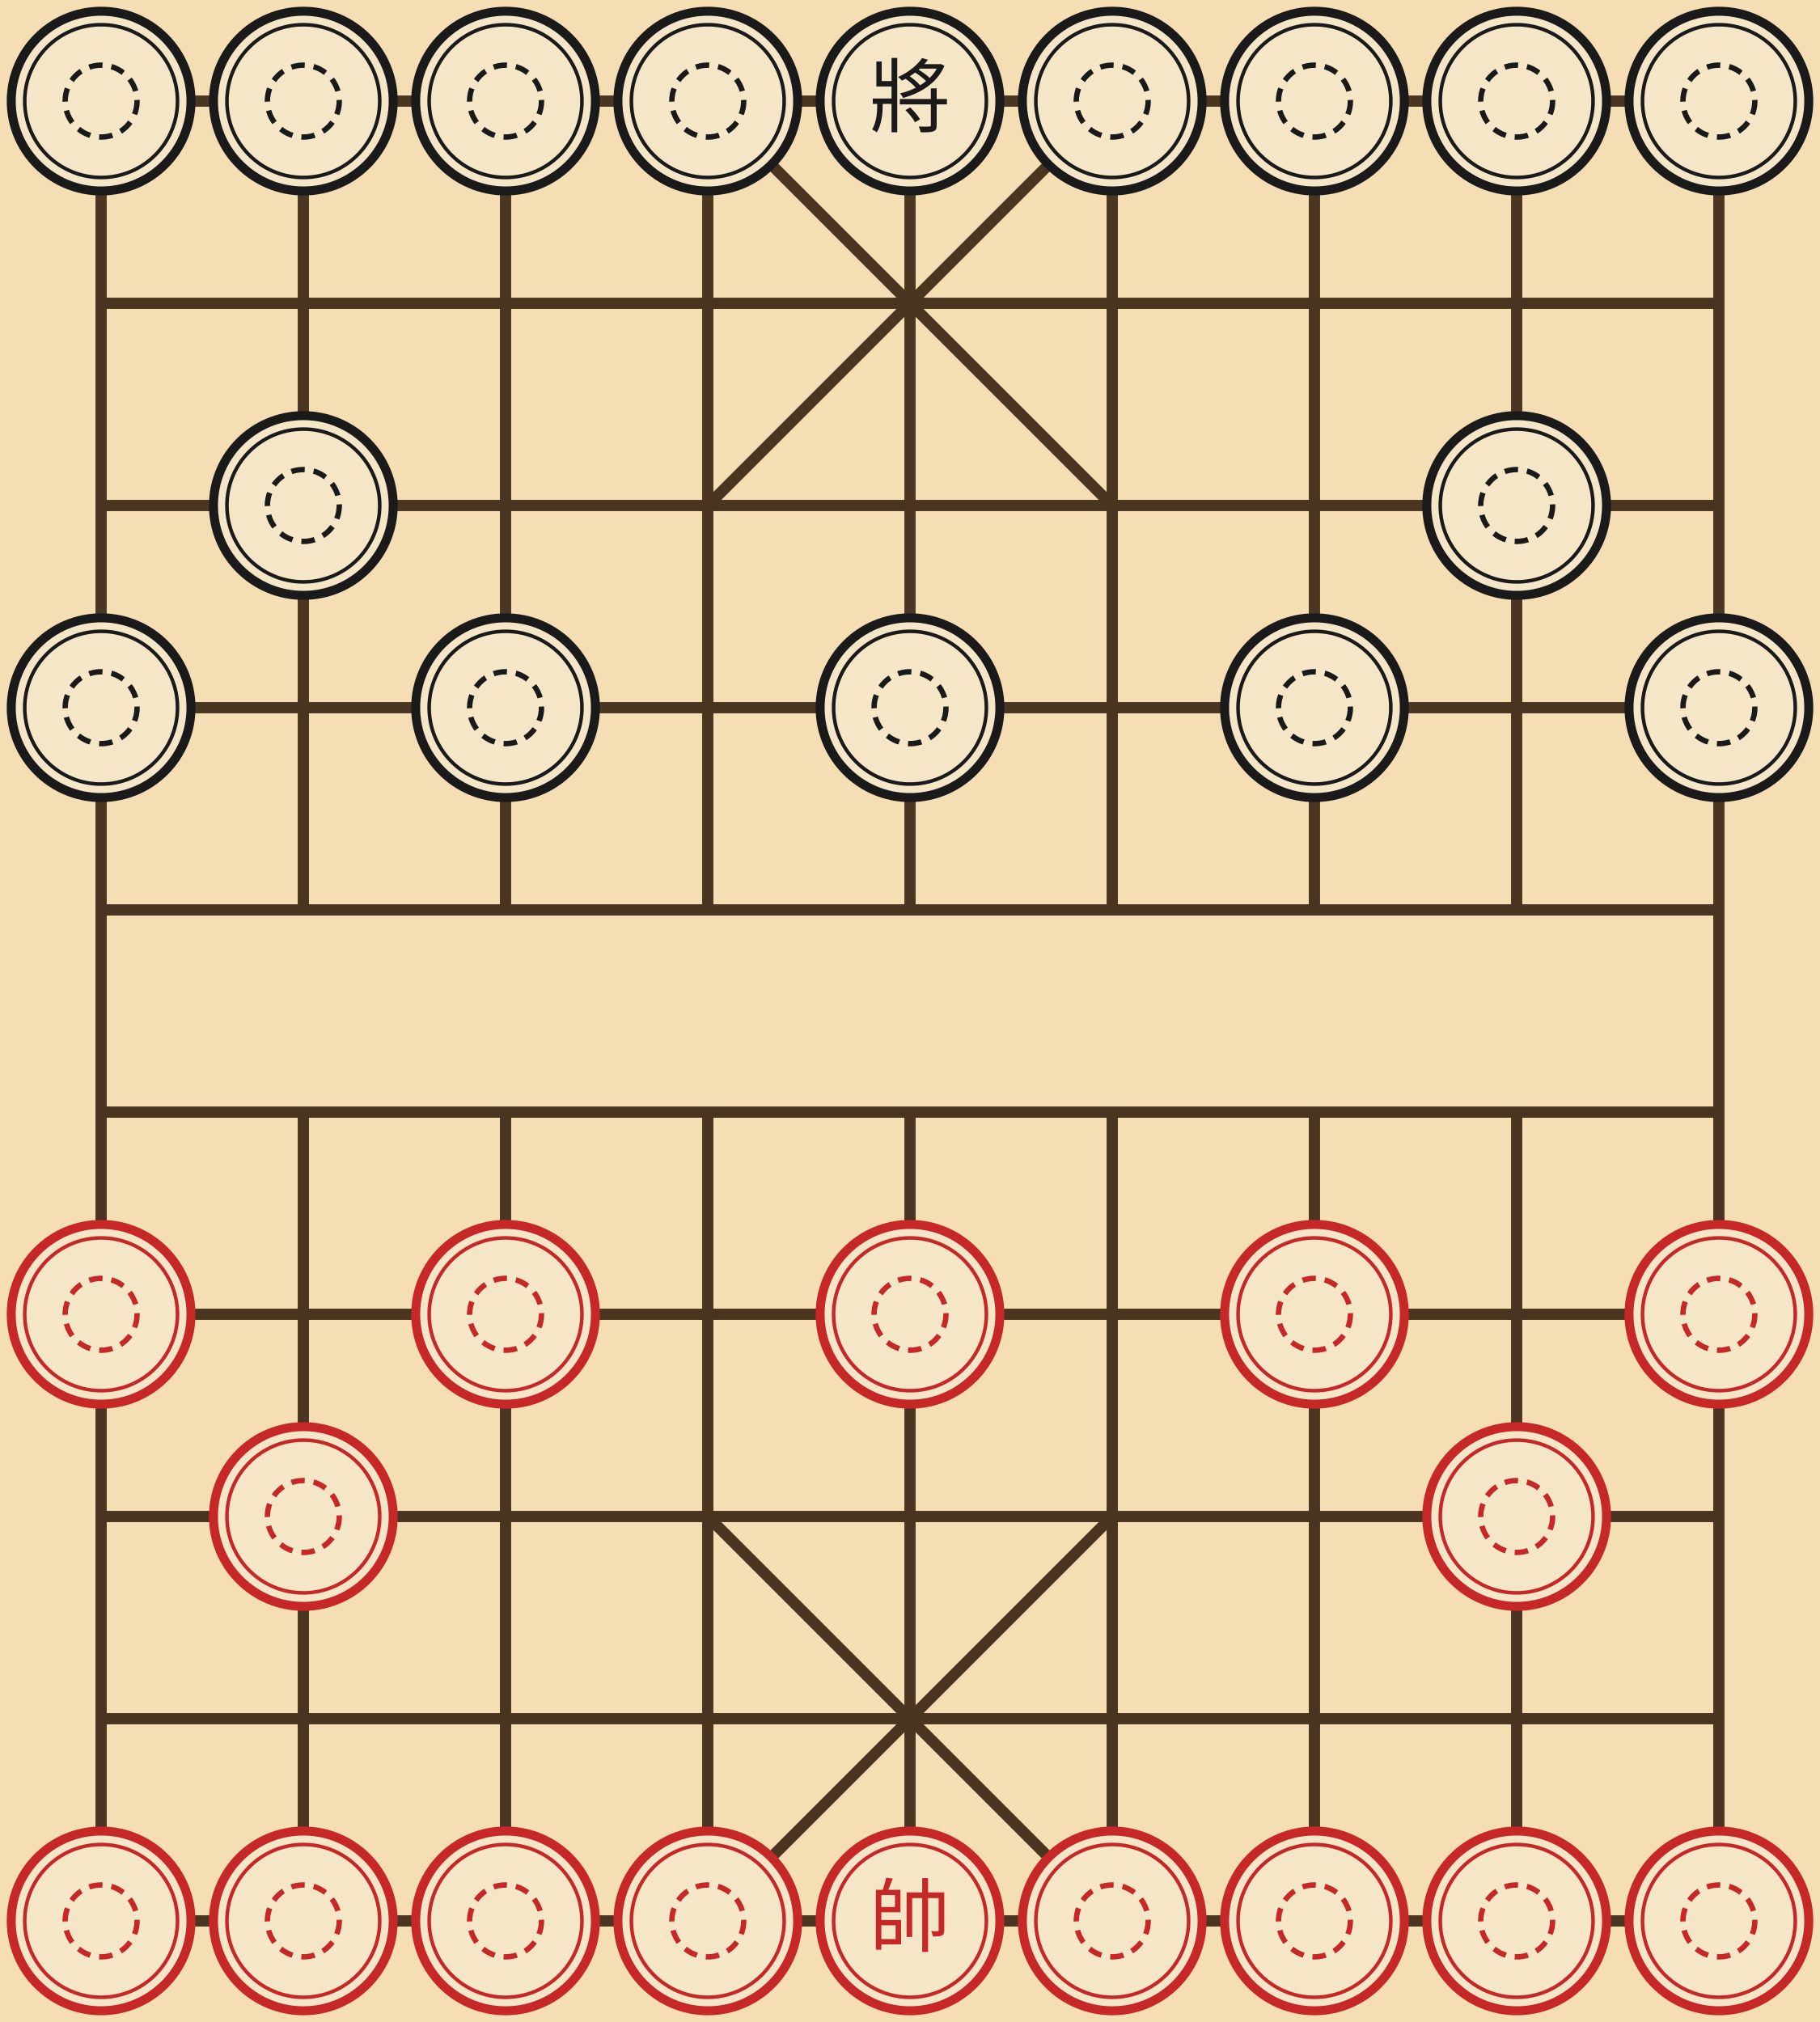
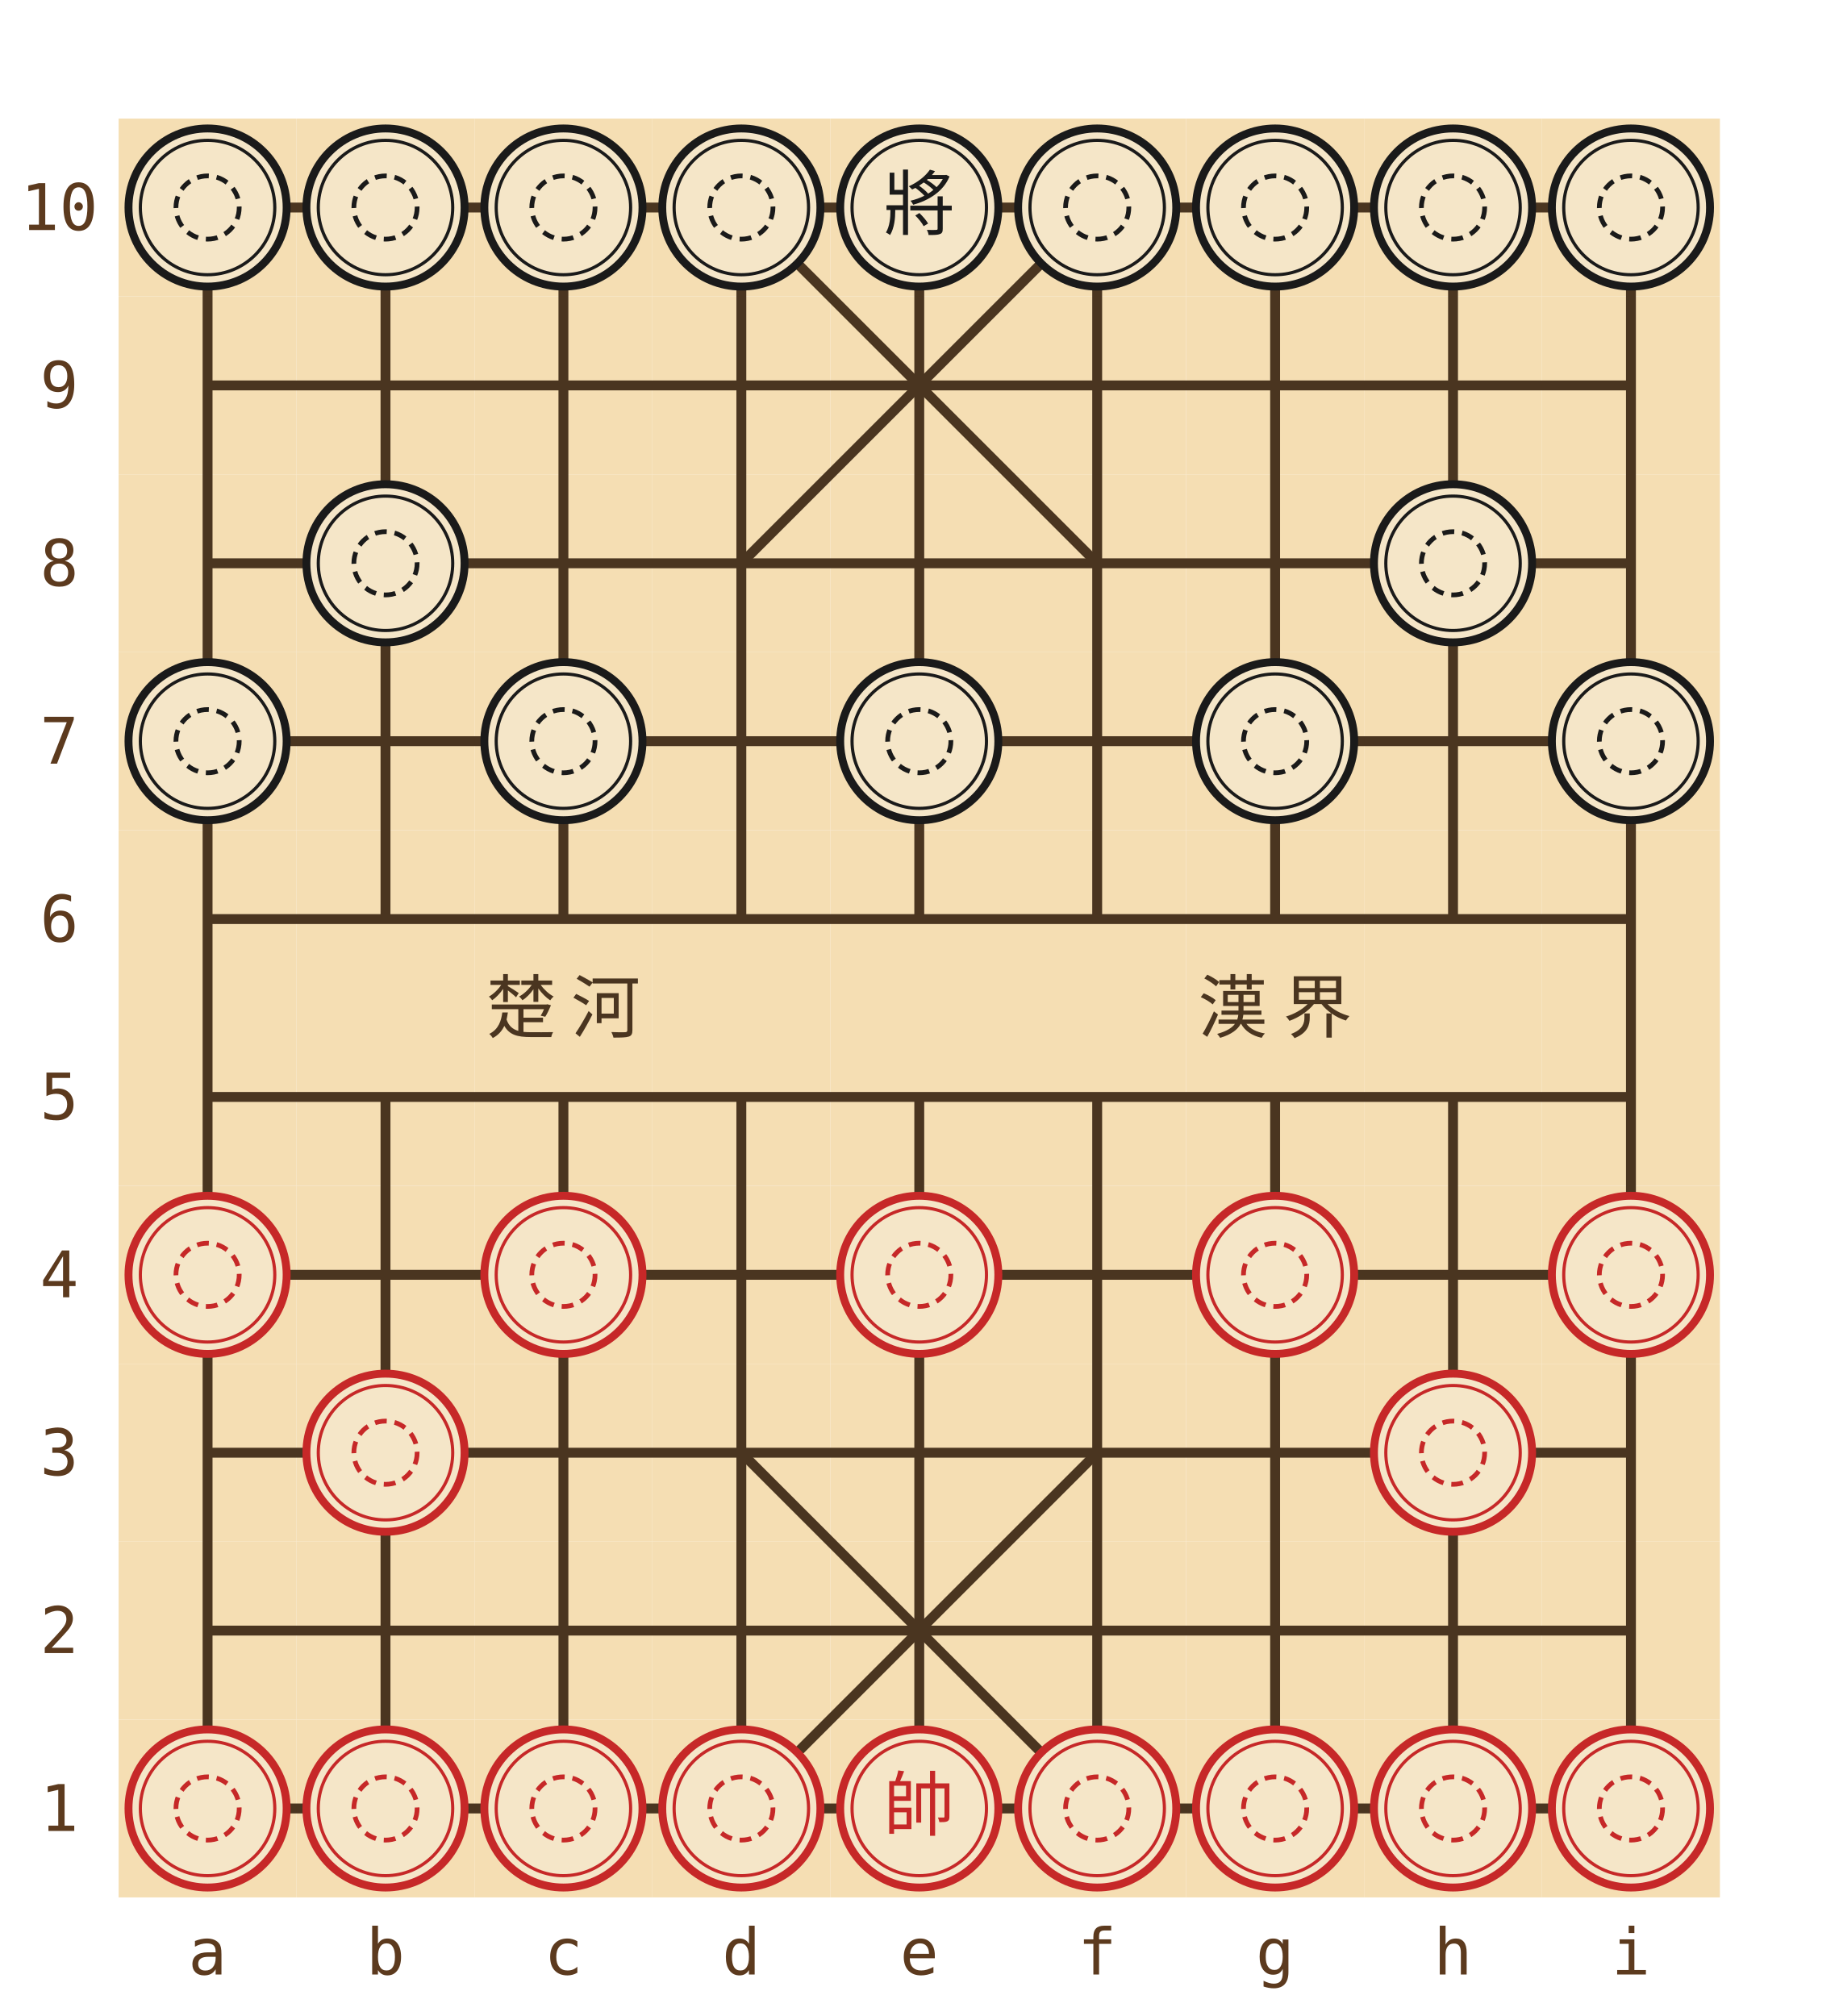
- <svg xmlns="http://www.w3.org/2000/svg" viewBox="0 0 324 360" width="324" height="360">
+ <svg xmlns="http://www.w3.org/2000/svg" viewBox="0 0 372 408" width="372" height="408">
  <defs>
    <symbol id="piece-mce-xiangqi-fairy-bFD" viewBox="0 0 45 45">
      <circle cx="22.5" cy="22.5" r="20" fill="#f5e6c8" stroke="#1a1a1a" stroke-width="2" />
      <circle cx="22.5" cy="22.5" r="17" fill="none" stroke="#1a1a1a" stroke-width="0.8" />
      <circle cx="22.5" cy="22.5" r="8" fill="none" stroke="#1a1a1a" stroke-width="1.2" stroke-dasharray="3 2" />
    </symbol>
    <symbol id="piece-mce-xiangqi-fairy-bK" viewBox="0 0 45 45">
      <circle cx="22.5" cy="22.5" r="20" fill="#f5e6c8" stroke="#1a1a1a" stroke-width="2" />
      <circle cx="22.5" cy="22.5" r="17" fill="none" stroke="#1a1a1a" stroke-width="0.8" />
      <text x="22.5" y="28" text-anchor="middle" font-size="18" font-family="serif" fill="#1a1a1a">將</text>
    </symbol>
    <symbol id="piece-mce-xiangqi-fairy-wFD" viewBox="0 0 45 45">
      <circle cx="22.5" cy="22.5" r="20" fill="#f5e6c8" stroke="#c62828" stroke-width="2" />
      <circle cx="22.5" cy="22.5" r="17" fill="none" stroke="#c62828" stroke-width="0.8" />
      <circle cx="22.5" cy="22.5" r="8" fill="none" stroke="#c62828" stroke-width="1.2" stroke-dasharray="3 2" />
    </symbol>
    <symbol id="piece-mce-xiangqi-fairy-wK" viewBox="0 0 45 45">
      <circle cx="22.5" cy="22.5" r="20" fill="#f5e6c8" stroke="#c62828" stroke-width="2" />
      <circle cx="22.5" cy="22.5" r="17" fill="none" stroke="#c62828" stroke-width="0.8" />
      <text x="22.5" y="28" text-anchor="middle" font-size="18" font-family="serif" fill="#c62828">帥</text>
    </symbol>
  </defs>
-   <rect x="0" y="0" width="36" height="36" fill="#f5deb3" data-sq="a10" class="board-cell" />
-   <rect x="36" y="0" width="36" height="36" fill="#f5deb3" data-sq="b10" class="board-cell" />
-   <rect x="72" y="0" width="36" height="36" fill="#f5deb3" data-sq="c10" class="board-cell" />
-   <rect x="108" y="0" width="36" height="36" fill="#f5deb3" data-sq="d10" class="board-cell" />
-   <rect x="144" y="0" width="36" height="36" fill="#f5deb3" data-sq="e10" class="board-cell" />
-   <rect x="180" y="0" width="36" height="36" fill="#f5deb3" data-sq="f10" class="board-cell" />
-   <rect x="216" y="0" width="36" height="36" fill="#f5deb3" data-sq="g10" class="board-cell" />
-   <rect x="252" y="0" width="36" height="36" fill="#f5deb3" data-sq="h10" class="board-cell" />
-   <rect x="288" y="0" width="36" height="36" fill="#f5deb3" data-sq="i10" class="board-cell" />
-   <rect x="0" y="36" width="36" height="36" fill="#f5deb3" data-sq="a9" class="board-cell" />
-   <rect x="36" y="36" width="36" height="36" fill="#f5deb3" data-sq="b9" class="board-cell" />
-   <rect x="72" y="36" width="36" height="36" fill="#f5deb3" data-sq="c9" class="board-cell" />
-   <rect x="108" y="36" width="36" height="36" fill="#f5deb3" data-sq="d9" class="board-cell" />
-   <rect x="144" y="36" width="36" height="36" fill="#f5deb3" data-sq="e9" class="board-cell" />
-   <rect x="180" y="36" width="36" height="36" fill="#f5deb3" data-sq="f9" class="board-cell" />
-   <rect x="216" y="36" width="36" height="36" fill="#f5deb3" data-sq="g9" class="board-cell" />
-   <rect x="252" y="36" width="36" height="36" fill="#f5deb3" data-sq="h9" class="board-cell" />
-   <rect x="288" y="36" width="36" height="36" fill="#f5deb3" data-sq="i9" class="board-cell" />
-   <rect x="0" y="72" width="36" height="36" fill="#f5deb3" data-sq="a8" class="board-cell" />
-   <rect x="36" y="72" width="36" height="36" fill="#f5deb3" data-sq="b8" class="board-cell" />
-   <rect x="72" y="72" width="36" height="36" fill="#f5deb3" data-sq="c8" class="board-cell" />
-   <rect x="108" y="72" width="36" height="36" fill="#f5deb3" data-sq="d8" class="board-cell" />
-   <rect x="144" y="72" width="36" height="36" fill="#f5deb3" data-sq="e8" class="board-cell" />
-   <rect x="180" y="72" width="36" height="36" fill="#f5deb3" data-sq="f8" class="board-cell" />
-   <rect x="216" y="72" width="36" height="36" fill="#f5deb3" data-sq="g8" class="board-cell" />
-   <rect x="252" y="72" width="36" height="36" fill="#f5deb3" data-sq="h8" class="board-cell" />
-   <rect x="288" y="72" width="36" height="36" fill="#f5deb3" data-sq="i8" class="board-cell" />
-   <rect x="0" y="108" width="36" height="36" fill="#f5deb3" data-sq="a7" class="board-cell" />
-   <rect x="36" y="108" width="36" height="36" fill="#f5deb3" data-sq="b7" class="board-cell" />
-   <rect x="72" y="108" width="36" height="36" fill="#f5deb3" data-sq="c7" class="board-cell" />
-   <rect x="108" y="108" width="36" height="36" fill="#f5deb3" data-sq="d7" class="board-cell" />
-   <rect x="144" y="108" width="36" height="36" fill="#f5deb3" data-sq="e7" class="board-cell" />
-   <rect x="180" y="108" width="36" height="36" fill="#f5deb3" data-sq="f7" class="board-cell" />
-   <rect x="216" y="108" width="36" height="36" fill="#f5deb3" data-sq="g7" class="board-cell" />
-   <rect x="252" y="108" width="36" height="36" fill="#f5deb3" data-sq="h7" class="board-cell" />
-   <rect x="288" y="108" width="36" height="36" fill="#f5deb3" data-sq="i7" class="board-cell" />
-   <rect x="0" y="144" width="36" height="36" fill="#f5deb3" data-sq="a6" class="board-cell" />
-   <rect x="36" y="144" width="36" height="36" fill="#f5deb3" data-sq="b6" class="board-cell" />
-   <rect x="72" y="144" width="36" height="36" fill="#f5deb3" data-sq="c6" class="board-cell" />
-   <rect x="108" y="144" width="36" height="36" fill="#f5deb3" data-sq="d6" class="board-cell" />
-   <rect x="144" y="144" width="36" height="36" fill="#f5deb3" data-sq="e6" class="board-cell" />
-   <rect x="180" y="144" width="36" height="36" fill="#f5deb3" data-sq="f6" class="board-cell" />
-   <rect x="216" y="144" width="36" height="36" fill="#f5deb3" data-sq="g6" class="board-cell" />
-   <rect x="252" y="144" width="36" height="36" fill="#f5deb3" data-sq="h6" class="board-cell" />
-   <rect x="288" y="144" width="36" height="36" fill="#f5deb3" data-sq="i6" class="board-cell" />
-   <rect x="0" y="180" width="36" height="36" fill="#f5deb3" data-sq="a5" class="board-cell" />
-   <rect x="36" y="180" width="36" height="36" fill="#f5deb3" data-sq="b5" class="board-cell" />
-   <rect x="72" y="180" width="36" height="36" fill="#f5deb3" data-sq="c5" class="board-cell" />
-   <rect x="108" y="180" width="36" height="36" fill="#f5deb3" data-sq="d5" class="board-cell" />
-   <rect x="144" y="180" width="36" height="36" fill="#f5deb3" data-sq="e5" class="board-cell" />
-   <rect x="180" y="180" width="36" height="36" fill="#f5deb3" data-sq="f5" class="board-cell" />
-   <rect x="216" y="180" width="36" height="36" fill="#f5deb3" data-sq="g5" class="board-cell" />
-   <rect x="252" y="180" width="36" height="36" fill="#f5deb3" data-sq="h5" class="board-cell" />
-   <rect x="288" y="180" width="36" height="36" fill="#f5deb3" data-sq="i5" class="board-cell" />
-   <rect x="0" y="216" width="36" height="36" fill="#f5deb3" data-sq="a4" class="board-cell" />
-   <rect x="36" y="216" width="36" height="36" fill="#f5deb3" data-sq="b4" class="board-cell" />
-   <rect x="72" y="216" width="36" height="36" fill="#f5deb3" data-sq="c4" class="board-cell" />
-   <rect x="108" y="216" width="36" height="36" fill="#f5deb3" data-sq="d4" class="board-cell" />
-   <rect x="144" y="216" width="36" height="36" fill="#f5deb3" data-sq="e4" class="board-cell" />
-   <rect x="180" y="216" width="36" height="36" fill="#f5deb3" data-sq="f4" class="board-cell" />
-   <rect x="216" y="216" width="36" height="36" fill="#f5deb3" data-sq="g4" class="board-cell" />
-   <rect x="252" y="216" width="36" height="36" fill="#f5deb3" data-sq="h4" class="board-cell" />
-   <rect x="288" y="216" width="36" height="36" fill="#f5deb3" data-sq="i4" class="board-cell" />
-   <rect x="0" y="252" width="36" height="36" fill="#f5deb3" data-sq="a3" class="board-cell" />
-   <rect x="36" y="252" width="36" height="36" fill="#f5deb3" data-sq="b3" class="board-cell" />
-   <rect x="72" y="252" width="36" height="36" fill="#f5deb3" data-sq="c3" class="board-cell" />
-   <rect x="108" y="252" width="36" height="36" fill="#f5deb3" data-sq="d3" class="board-cell" />
-   <rect x="144" y="252" width="36" height="36" fill="#f5deb3" data-sq="e3" class="board-cell" />
-   <rect x="180" y="252" width="36" height="36" fill="#f5deb3" data-sq="f3" class="board-cell" />
-   <rect x="216" y="252" width="36" height="36" fill="#f5deb3" data-sq="g3" class="board-cell" />
-   <rect x="252" y="252" width="36" height="36" fill="#f5deb3" data-sq="h3" class="board-cell" />
-   <rect x="288" y="252" width="36" height="36" fill="#f5deb3" data-sq="i3" class="board-cell" />
-   <rect x="0" y="288" width="36" height="36" fill="#f5deb3" data-sq="a2" class="board-cell" />
-   <rect x="36" y="288" width="36" height="36" fill="#f5deb3" data-sq="b2" class="board-cell" />
-   <rect x="72" y="288" width="36" height="36" fill="#f5deb3" data-sq="c2" class="board-cell" />
-   <rect x="108" y="288" width="36" height="36" fill="#f5deb3" data-sq="d2" class="board-cell" />
-   <rect x="144" y="288" width="36" height="36" fill="#f5deb3" data-sq="e2" class="board-cell" />
-   <rect x="180" y="288" width="36" height="36" fill="#f5deb3" data-sq="f2" class="board-cell" />
-   <rect x="216" y="288" width="36" height="36" fill="#f5deb3" data-sq="g2" class="board-cell" />
-   <rect x="252" y="288" width="36" height="36" fill="#f5deb3" data-sq="h2" class="board-cell" />
-   <rect x="288" y="288" width="36" height="36" fill="#f5deb3" data-sq="i2" class="board-cell" />
-   <rect x="0" y="324" width="36" height="36" fill="#f5deb3" data-sq="a1" class="board-cell" />
-   <rect x="36" y="324" width="36" height="36" fill="#f5deb3" data-sq="b1" class="board-cell" />
-   <rect x="72" y="324" width="36" height="36" fill="#f5deb3" data-sq="c1" class="board-cell" />
-   <rect x="108" y="324" width="36" height="36" fill="#f5deb3" data-sq="d1" class="board-cell" />
-   <rect x="144" y="324" width="36" height="36" fill="#f5deb3" data-sq="e1" class="board-cell" />
-   <rect x="180" y="324" width="36" height="36" fill="#f5deb3" data-sq="f1" class="board-cell" />
-   <rect x="216" y="324" width="36" height="36" fill="#f5deb3" data-sq="g1" class="board-cell" />
-   <rect x="252" y="324" width="36" height="36" fill="#f5deb3" data-sq="h1" class="board-cell" />
-   <rect x="288" y="324" width="36" height="36" fill="#f5deb3" data-sq="i1" class="board-cell" />
-   <line x1="18" y1="18" x2="306" y2="18" pointer-events="none" stroke="#4a3520" stroke-width="2" />
-   <line x1="18" y1="54" x2="306" y2="54" pointer-events="none" stroke="#4a3520" stroke-width="2" />
-   <line x1="18" y1="90" x2="306" y2="90" pointer-events="none" stroke="#4a3520" stroke-width="2" />
-   <line x1="18" y1="126" x2="306" y2="126" pointer-events="none" stroke="#4a3520" stroke-width="2" />
-   <line x1="18" y1="162" x2="306" y2="162" pointer-events="none" stroke="#4a3520" stroke-width="2" />
-   <line x1="18" y1="198" x2="306" y2="198" pointer-events="none" stroke="#4a3520" stroke-width="2" />
-   <line x1="18" y1="234" x2="306" y2="234" pointer-events="none" stroke="#4a3520" stroke-width="2" />
-   <line x1="18" y1="270" x2="306" y2="270" pointer-events="none" stroke="#4a3520" stroke-width="2" />
-   <line x1="18" y1="306" x2="306" y2="306" pointer-events="none" stroke="#4a3520" stroke-width="2" />
-   <line x1="18" y1="342" x2="306" y2="342" pointer-events="none" stroke="#4a3520" stroke-width="2" />
-   <line x1="18" y1="18" x2="18" y2="342" pointer-events="none" stroke="#4a3520" stroke-width="2" />
-   <line x1="54" y1="18" x2="54" y2="162" pointer-events="none" stroke="#4a3520" stroke-width="2" />
-   <line x1="54" y1="198" x2="54" y2="342" pointer-events="none" stroke="#4a3520" stroke-width="2" />
-   <line x1="90" y1="18" x2="90" y2="162" pointer-events="none" stroke="#4a3520" stroke-width="2" />
-   <line x1="90" y1="198" x2="90" y2="342" pointer-events="none" stroke="#4a3520" stroke-width="2" />
-   <line x1="126" y1="18" x2="126" y2="162" pointer-events="none" stroke="#4a3520" stroke-width="2" />
-   <line x1="126" y1="198" x2="126" y2="342" pointer-events="none" stroke="#4a3520" stroke-width="2" />
-   <line x1="162" y1="18" x2="162" y2="162" pointer-events="none" stroke="#4a3520" stroke-width="2" />
-   <line x1="162" y1="198" x2="162" y2="342" pointer-events="none" stroke="#4a3520" stroke-width="2" />
-   <line x1="198" y1="18" x2="198" y2="162" pointer-events="none" stroke="#4a3520" stroke-width="2" />
-   <line x1="198" y1="198" x2="198" y2="342" pointer-events="none" stroke="#4a3520" stroke-width="2" />
-   <line x1="234" y1="18" x2="234" y2="162" pointer-events="none" stroke="#4a3520" stroke-width="2" />
-   <line x1="234" y1="198" x2="234" y2="342" pointer-events="none" stroke="#4a3520" stroke-width="2" />
-   <line x1="270" y1="18" x2="270" y2="162" pointer-events="none" stroke="#4a3520" stroke-width="2" />
-   <line x1="270" y1="198" x2="270" y2="342" pointer-events="none" stroke="#4a3520" stroke-width="2" />
-   <line x1="306" y1="18" x2="306" y2="342" pointer-events="none" stroke="#4a3520" stroke-width="2" />
+   <rect x="24" y="24" width="36" height="36" fill="#f5deb3" data-sq="a10" class="board-cell" pointer-events="all" />
+   <rect x="60" y="24" width="36" height="36" fill="#f5deb3" data-sq="b10" class="board-cell" pointer-events="all" />
+   <rect x="96" y="24" width="36" height="36" fill="#f5deb3" data-sq="c10" class="board-cell" pointer-events="all" />
+   <rect x="132" y="24" width="36" height="36" fill="#f5deb3" data-sq="d10" class="board-cell" pointer-events="all" />
+   <rect x="168" y="24" width="36" height="36" fill="#f5deb3" data-sq="e10" class="board-cell" pointer-events="all" />
+   <rect x="204" y="24" width="36" height="36" fill="#f5deb3" data-sq="f10" class="board-cell" pointer-events="all" />
+   <rect x="240" y="24" width="36" height="36" fill="#f5deb3" data-sq="g10" class="board-cell" pointer-events="all" />
+   <rect x="276" y="24" width="36" height="36" fill="#f5deb3" data-sq="h10" class="board-cell" pointer-events="all" />
+   <rect x="312" y="24" width="36" height="36" fill="#f5deb3" data-sq="i10" class="board-cell" pointer-events="all" />
+   <rect x="24" y="60" width="36" height="36" fill="#f5deb3" data-sq="a9" class="board-cell" pointer-events="all" />
+   <rect x="60" y="60" width="36" height="36" fill="#f5deb3" data-sq="b9" class="board-cell" pointer-events="all" />
+   <rect x="96" y="60" width="36" height="36" fill="#f5deb3" data-sq="c9" class="board-cell" pointer-events="all" />
+   <rect x="132" y="60" width="36" height="36" fill="#f5deb3" data-sq="d9" class="board-cell" pointer-events="all" />
+   <rect x="168" y="60" width="36" height="36" fill="#f5deb3" data-sq="e9" class="board-cell" pointer-events="all" />
+   <rect x="204" y="60" width="36" height="36" fill="#f5deb3" data-sq="f9" class="board-cell" pointer-events="all" />
+   <rect x="240" y="60" width="36" height="36" fill="#f5deb3" data-sq="g9" class="board-cell" pointer-events="all" />
+   <rect x="276" y="60" width="36" height="36" fill="#f5deb3" data-sq="h9" class="board-cell" pointer-events="all" />
+   <rect x="312" y="60" width="36" height="36" fill="#f5deb3" data-sq="i9" class="board-cell" pointer-events="all" />
+   <rect x="24" y="96" width="36" height="36" fill="#f5deb3" data-sq="a8" class="board-cell" pointer-events="all" />
+   <rect x="60" y="96" width="36" height="36" fill="#f5deb3" data-sq="b8" class="board-cell" pointer-events="all" />
+   <rect x="96" y="96" width="36" height="36" fill="#f5deb3" data-sq="c8" class="board-cell" pointer-events="all" />
+   <rect x="132" y="96" width="36" height="36" fill="#f5deb3" data-sq="d8" class="board-cell" pointer-events="all" />
+   <rect x="168" y="96" width="36" height="36" fill="#f5deb3" data-sq="e8" class="board-cell" pointer-events="all" />
+   <rect x="204" y="96" width="36" height="36" fill="#f5deb3" data-sq="f8" class="board-cell" pointer-events="all" />
+   <rect x="240" y="96" width="36" height="36" fill="#f5deb3" data-sq="g8" class="board-cell" pointer-events="all" />
+   <rect x="276" y="96" width="36" height="36" fill="#f5deb3" data-sq="h8" class="board-cell" pointer-events="all" />
+   <rect x="312" y="96" width="36" height="36" fill="#f5deb3" data-sq="i8" class="board-cell" pointer-events="all" />
+   <rect x="24" y="132" width="36" height="36" fill="#f5deb3" data-sq="a7" class="board-cell" pointer-events="all" />
+   <rect x="60" y="132" width="36" height="36" fill="#f5deb3" data-sq="b7" class="board-cell" pointer-events="all" />
+   <rect x="96" y="132" width="36" height="36" fill="#f5deb3" data-sq="c7" class="board-cell" pointer-events="all" />
+   <rect x="132" y="132" width="36" height="36" fill="#f5deb3" data-sq="d7" class="board-cell" pointer-events="all" />
+   <rect x="168" y="132" width="36" height="36" fill="#f5deb3" data-sq="e7" class="board-cell" pointer-events="all" />
+   <rect x="204" y="132" width="36" height="36" fill="#f5deb3" data-sq="f7" class="board-cell" pointer-events="all" />
+   <rect x="240" y="132" width="36" height="36" fill="#f5deb3" data-sq="g7" class="board-cell" pointer-events="all" />
+   <rect x="276" y="132" width="36" height="36" fill="#f5deb3" data-sq="h7" class="board-cell" pointer-events="all" />
+   <rect x="312" y="132" width="36" height="36" fill="#f5deb3" data-sq="i7" class="board-cell" pointer-events="all" />
+   <rect x="24" y="168" width="36" height="36" fill="#f5deb3" data-sq="a6" class="board-cell" pointer-events="all" />
+   <rect x="60" y="168" width="36" height="36" fill="#f5deb3" data-sq="b6" class="board-cell" pointer-events="all" />
+   <rect x="96" y="168" width="36" height="36" fill="#f5deb3" data-sq="c6" class="board-cell" pointer-events="all" />
+   <rect x="132" y="168" width="36" height="36" fill="#f5deb3" data-sq="d6" class="board-cell" pointer-events="all" />
+   <rect x="168" y="168" width="36" height="36" fill="#f5deb3" data-sq="e6" class="board-cell" pointer-events="all" />
+   <rect x="204" y="168" width="36" height="36" fill="#f5deb3" data-sq="f6" class="board-cell" pointer-events="all" />
+   <rect x="240" y="168" width="36" height="36" fill="#f5deb3" data-sq="g6" class="board-cell" pointer-events="all" />
+   <rect x="276" y="168" width="36" height="36" fill="#f5deb3" data-sq="h6" class="board-cell" pointer-events="all" />
+   <rect x="312" y="168" width="36" height="36" fill="#f5deb3" data-sq="i6" class="board-cell" pointer-events="all" />
+   <rect x="24" y="204" width="36" height="36" fill="#f5deb3" data-sq="a5" class="board-cell" pointer-events="all" />
+   <rect x="60" y="204" width="36" height="36" fill="#f5deb3" data-sq="b5" class="board-cell" pointer-events="all" />
+   <rect x="96" y="204" width="36" height="36" fill="#f5deb3" data-sq="c5" class="board-cell" pointer-events="all" />
+   <rect x="132" y="204" width="36" height="36" fill="#f5deb3" data-sq="d5" class="board-cell" pointer-events="all" />
+   <rect x="168" y="204" width="36" height="36" fill="#f5deb3" data-sq="e5" class="board-cell" pointer-events="all" />
+   <rect x="204" y="204" width="36" height="36" fill="#f5deb3" data-sq="f5" class="board-cell" pointer-events="all" />
+   <rect x="240" y="204" width="36" height="36" fill="#f5deb3" data-sq="g5" class="board-cell" pointer-events="all" />
+   <rect x="276" y="204" width="36" height="36" fill="#f5deb3" data-sq="h5" class="board-cell" pointer-events="all" />
+   <rect x="312" y="204" width="36" height="36" fill="#f5deb3" data-sq="i5" class="board-cell" pointer-events="all" />
+   <rect x="24" y="240" width="36" height="36" fill="#f5deb3" data-sq="a4" class="board-cell" pointer-events="all" />
+   <rect x="60" y="240" width="36" height="36" fill="#f5deb3" data-sq="b4" class="board-cell" pointer-events="all" />
+   <rect x="96" y="240" width="36" height="36" fill="#f5deb3" data-sq="c4" class="board-cell" pointer-events="all" />
+   <rect x="132" y="240" width="36" height="36" fill="#f5deb3" data-sq="d4" class="board-cell" pointer-events="all" />
+   <rect x="168" y="240" width="36" height="36" fill="#f5deb3" data-sq="e4" class="board-cell" pointer-events="all" />
+   <rect x="204" y="240" width="36" height="36" fill="#f5deb3" data-sq="f4" class="board-cell" pointer-events="all" />
+   <rect x="240" y="240" width="36" height="36" fill="#f5deb3" data-sq="g4" class="board-cell" pointer-events="all" />
+   <rect x="276" y="240" width="36" height="36" fill="#f5deb3" data-sq="h4" class="board-cell" pointer-events="all" />
+   <rect x="312" y="240" width="36" height="36" fill="#f5deb3" data-sq="i4" class="board-cell" pointer-events="all" />
+   <rect x="24" y="276" width="36" height="36" fill="#f5deb3" data-sq="a3" class="board-cell" pointer-events="all" />
+   <rect x="60" y="276" width="36" height="36" fill="#f5deb3" data-sq="b3" class="board-cell" pointer-events="all" />
+   <rect x="96" y="276" width="36" height="36" fill="#f5deb3" data-sq="c3" class="board-cell" pointer-events="all" />
+   <rect x="132" y="276" width="36" height="36" fill="#f5deb3" data-sq="d3" class="board-cell" pointer-events="all" />
+   <rect x="168" y="276" width="36" height="36" fill="#f5deb3" data-sq="e3" class="board-cell" pointer-events="all" />
+   <rect x="204" y="276" width="36" height="36" fill="#f5deb3" data-sq="f3" class="board-cell" pointer-events="all" />
+   <rect x="240" y="276" width="36" height="36" fill="#f5deb3" data-sq="g3" class="board-cell" pointer-events="all" />
+   <rect x="276" y="276" width="36" height="36" fill="#f5deb3" data-sq="h3" class="board-cell" pointer-events="all" />
+   <rect x="312" y="276" width="36" height="36" fill="#f5deb3" data-sq="i3" class="board-cell" pointer-events="all" />
+   <rect x="24" y="312" width="36" height="36" fill="#f5deb3" data-sq="a2" class="board-cell" pointer-events="all" />
+   <rect x="60" y="312" width="36" height="36" fill="#f5deb3" data-sq="b2" class="board-cell" pointer-events="all" />
+   <rect x="96" y="312" width="36" height="36" fill="#f5deb3" data-sq="c2" class="board-cell" pointer-events="all" />
+   <rect x="132" y="312" width="36" height="36" fill="#f5deb3" data-sq="d2" class="board-cell" pointer-events="all" />
+   <rect x="168" y="312" width="36" height="36" fill="#f5deb3" data-sq="e2" class="board-cell" pointer-events="all" />
+   <rect x="204" y="312" width="36" height="36" fill="#f5deb3" data-sq="f2" class="board-cell" pointer-events="all" />
+   <rect x="240" y="312" width="36" height="36" fill="#f5deb3" data-sq="g2" class="board-cell" pointer-events="all" />
+   <rect x="276" y="312" width="36" height="36" fill="#f5deb3" data-sq="h2" class="board-cell" pointer-events="all" />
+   <rect x="312" y="312" width="36" height="36" fill="#f5deb3" data-sq="i2" class="board-cell" pointer-events="all" />
+   <rect x="24" y="348" width="36" height="36" fill="#f5deb3" data-sq="a1" class="board-cell" pointer-events="all" />
+   <rect x="60" y="348" width="36" height="36" fill="#f5deb3" data-sq="b1" class="board-cell" pointer-events="all" />
+   <rect x="96" y="348" width="36" height="36" fill="#f5deb3" data-sq="c1" class="board-cell" pointer-events="all" />
+   <rect x="132" y="348" width="36" height="36" fill="#f5deb3" data-sq="d1" class="board-cell" pointer-events="all" />
+   <rect x="168" y="348" width="36" height="36" fill="#f5deb3" data-sq="e1" class="board-cell" pointer-events="all" />
+   <rect x="204" y="348" width="36" height="36" fill="#f5deb3" data-sq="f1" class="board-cell" pointer-events="all" />
+   <rect x="240" y="348" width="36" height="36" fill="#f5deb3" data-sq="g1" class="board-cell" pointer-events="all" />
+   <rect x="276" y="348" width="36" height="36" fill="#f5deb3" data-sq="h1" class="board-cell" pointer-events="all" />
+   <rect x="312" y="348" width="36" height="36" fill="#f5deb3" data-sq="i1" class="board-cell" pointer-events="all" />
+   <line x1="42" y1="42" x2="330" y2="42" pointer-events="none" stroke="#4a3520" stroke-width="2" />
+   <line x1="42" y1="78" x2="330" y2="78" pointer-events="none" stroke="#4a3520" stroke-width="2" />
+   <line x1="42" y1="114" x2="330" y2="114" pointer-events="none" stroke="#4a3520" stroke-width="2" />
+   <line x1="42" y1="150" x2="330" y2="150" pointer-events="none" stroke="#4a3520" stroke-width="2" />
+   <line x1="42" y1="186" x2="330" y2="186" pointer-events="none" stroke="#4a3520" stroke-width="2" />
+   <line x1="42" y1="222" x2="330" y2="222" pointer-events="none" stroke="#4a3520" stroke-width="2" />
+   <line x1="42" y1="258" x2="330" y2="258" pointer-events="none" stroke="#4a3520" stroke-width="2" />
+   <line x1="42" y1="294" x2="330" y2="294" pointer-events="none" stroke="#4a3520" stroke-width="2" />
+   <line x1="42" y1="330" x2="330" y2="330" pointer-events="none" stroke="#4a3520" stroke-width="2" />
+   <line x1="42" y1="366" x2="330" y2="366" pointer-events="none" stroke="#4a3520" stroke-width="2" />
+   <line x1="42" y1="42" x2="42" y2="366" pointer-events="none" stroke="#4a3520" stroke-width="2" />
+   <line x1="78" y1="42" x2="78" y2="186" pointer-events="none" stroke="#4a3520" stroke-width="2" />
+   <line x1="78" y1="222" x2="78" y2="366" pointer-events="none" stroke="#4a3520" stroke-width="2" />
+   <line x1="114" y1="42" x2="114" y2="186" pointer-events="none" stroke="#4a3520" stroke-width="2" />
+   <line x1="114" y1="222" x2="114" y2="366" pointer-events="none" stroke="#4a3520" stroke-width="2" />
+   <line x1="150" y1="42" x2="150" y2="186" pointer-events="none" stroke="#4a3520" stroke-width="2" />
+   <line x1="150" y1="222" x2="150" y2="366" pointer-events="none" stroke="#4a3520" stroke-width="2" />
+   <line x1="186" y1="42" x2="186" y2="186" pointer-events="none" stroke="#4a3520" stroke-width="2" />
+   <line x1="186" y1="222" x2="186" y2="366" pointer-events="none" stroke="#4a3520" stroke-width="2" />
+   <line x1="222" y1="42" x2="222" y2="186" pointer-events="none" stroke="#4a3520" stroke-width="2" />
+   <line x1="222" y1="222" x2="222" y2="366" pointer-events="none" stroke="#4a3520" stroke-width="2" />
+   <line x1="258" y1="42" x2="258" y2="186" pointer-events="none" stroke="#4a3520" stroke-width="2" />
+   <line x1="258" y1="222" x2="258" y2="366" pointer-events="none" stroke="#4a3520" stroke-width="2" />
+   <line x1="294" y1="42" x2="294" y2="186" pointer-events="none" stroke="#4a3520" stroke-width="2" />
+   <line x1="294" y1="222" x2="294" y2="366" pointer-events="none" stroke="#4a3520" stroke-width="2" />
+   <line x1="330" y1="42" x2="330" y2="366" pointer-events="none" stroke="#4a3520" stroke-width="2" />
  <g pointer-events="none">
-     <line x1="126" y1="18" x2="198" y2="90" stroke="#4a3520" stroke-width="2" pointer-events="none" />
-     <line x1="198" y1="18" x2="126" y2="90" stroke="#4a3520" stroke-width="2" pointer-events="none" />
-     <line x1="126" y1="270" x2="198" y2="342" stroke="#4a3520" stroke-width="2" pointer-events="none" />
-     <line x1="198" y1="270" x2="126" y2="342" stroke="#4a3520" stroke-width="2" pointer-events="none" />
+     <line x1="150" y1="42" x2="222" y2="114" stroke="#4a3520" stroke-width="2" pointer-events="none" />
+     <line x1="222" y1="42" x2="150" y2="114" stroke="#4a3520" stroke-width="2" pointer-events="none" />
+     <line x1="150" y1="294" x2="222" y2="366" stroke="#4a3520" stroke-width="2" pointer-events="none" />
+     <line x1="222" y1="294" x2="150" y2="366" stroke="#4a3520" stroke-width="2" pointer-events="none" />
  </g>
+   <text x="114" y="208.9" text-anchor="middle" font-size="14" font-family="serif" pointer-events="none" fill="#4a3520">楚 河</text>
+   <text x="258" y="208.9" text-anchor="middle" font-size="14" font-family="serif" pointer-events="none" fill="#4a3520">漢 界</text>
  <g pointer-events="none">
-     <use href="#piece-mce-xiangqi-fairy-bFD" x="0" y="0" width="36" height="36" />
-     <use href="#piece-mce-xiangqi-fairy-bFD" x="36" y="0" width="36" height="36" />
-     <use href="#piece-mce-xiangqi-fairy-bFD" x="72" y="0" width="36" height="36" />
-     <use href="#piece-mce-xiangqi-fairy-bFD" x="108" y="0" width="36" height="36" />
-     <use href="#piece-mce-xiangqi-fairy-bK" x="144" y="0" width="36" height="36" />
-     <use href="#piece-mce-xiangqi-fairy-bFD" x="180" y="0" width="36" height="36" />
-     <use href="#piece-mce-xiangqi-fairy-bFD" x="216" y="0" width="36" height="36" />
-     <use href="#piece-mce-xiangqi-fairy-bFD" x="252" y="0" width="36" height="36" />
-     <use href="#piece-mce-xiangqi-fairy-bFD" x="288" y="0" width="36" height="36" />
-     <use href="#piece-mce-xiangqi-fairy-bFD" x="36" y="72" width="36" height="36" />
-     <use href="#piece-mce-xiangqi-fairy-bFD" x="252" y="72" width="36" height="36" />
-     <use href="#piece-mce-xiangqi-fairy-bFD" x="0" y="108" width="36" height="36" />
-     <use href="#piece-mce-xiangqi-fairy-bFD" x="72" y="108" width="36" height="36" />
-     <use href="#piece-mce-xiangqi-fairy-bFD" x="144" y="108" width="36" height="36" />
-     <use href="#piece-mce-xiangqi-fairy-bFD" x="216" y="108" width="36" height="36" />
-     <use href="#piece-mce-xiangqi-fairy-bFD" x="288" y="108" width="36" height="36" />
-     <use href="#piece-mce-xiangqi-fairy-wFD" x="0" y="216" width="36" height="36" />
-     <use href="#piece-mce-xiangqi-fairy-wFD" x="72" y="216" width="36" height="36" />
-     <use href="#piece-mce-xiangqi-fairy-wFD" x="144" y="216" width="36" height="36" />
-     <use href="#piece-mce-xiangqi-fairy-wFD" x="216" y="216" width="36" height="36" />
-     <use href="#piece-mce-xiangqi-fairy-wFD" x="288" y="216" width="36" height="36" />
-     <use href="#piece-mce-xiangqi-fairy-wFD" x="36" y="252" width="36" height="36" />
-     <use href="#piece-mce-xiangqi-fairy-wFD" x="252" y="252" width="36" height="36" />
-     <use href="#piece-mce-xiangqi-fairy-wFD" x="0" y="324" width="36" height="36" />
-     <use href="#piece-mce-xiangqi-fairy-wFD" x="36" y="324" width="36" height="36" />
-     <use href="#piece-mce-xiangqi-fairy-wFD" x="72" y="324" width="36" height="36" />
-     <use href="#piece-mce-xiangqi-fairy-wFD" x="108" y="324" width="36" height="36" />
-     <use href="#piece-mce-xiangqi-fairy-wK" x="144" y="324" width="36" height="36" />
-     <use href="#piece-mce-xiangqi-fairy-wFD" x="180" y="324" width="36" height="36" />
-     <use href="#piece-mce-xiangqi-fairy-wFD" x="216" y="324" width="36" height="36" />
-     <use href="#piece-mce-xiangqi-fairy-wFD" x="252" y="324" width="36" height="36" />
-     <use href="#piece-mce-xiangqi-fairy-wFD" x="288" y="324" width="36" height="36" />
+     <use href="#piece-mce-xiangqi-fairy-bFD" x="24" y="24" width="36" height="36" />
+     <use href="#piece-mce-xiangqi-fairy-bFD" x="60" y="24" width="36" height="36" />
+     <use href="#piece-mce-xiangqi-fairy-bFD" x="96" y="24" width="36" height="36" />
+     <use href="#piece-mce-xiangqi-fairy-bFD" x="132" y="24" width="36" height="36" />
+     <use href="#piece-mce-xiangqi-fairy-bK" x="168" y="24" width="36" height="36" />
+     <use href="#piece-mce-xiangqi-fairy-bFD" x="204" y="24" width="36" height="36" />
+     <use href="#piece-mce-xiangqi-fairy-bFD" x="240" y="24" width="36" height="36" />
+     <use href="#piece-mce-xiangqi-fairy-bFD" x="276" y="24" width="36" height="36" />
+     <use href="#piece-mce-xiangqi-fairy-bFD" x="312" y="24" width="36" height="36" />
+     <use href="#piece-mce-xiangqi-fairy-bFD" x="60" y="96" width="36" height="36" />
+     <use href="#piece-mce-xiangqi-fairy-bFD" x="276" y="96" width="36" height="36" />
+     <use href="#piece-mce-xiangqi-fairy-bFD" x="24" y="132" width="36" height="36" />
+     <use href="#piece-mce-xiangqi-fairy-bFD" x="96" y="132" width="36" height="36" />
+     <use href="#piece-mce-xiangqi-fairy-bFD" x="168" y="132" width="36" height="36" />
+     <use href="#piece-mce-xiangqi-fairy-bFD" x="240" y="132" width="36" height="36" />
+     <use href="#piece-mce-xiangqi-fairy-bFD" x="312" y="132" width="36" height="36" />
+     <use href="#piece-mce-xiangqi-fairy-wFD" x="24" y="240" width="36" height="36" />
+     <use href="#piece-mce-xiangqi-fairy-wFD" x="96" y="240" width="36" height="36" />
+     <use href="#piece-mce-xiangqi-fairy-wFD" x="168" y="240" width="36" height="36" />
+     <use href="#piece-mce-xiangqi-fairy-wFD" x="240" y="240" width="36" height="36" />
+     <use href="#piece-mce-xiangqi-fairy-wFD" x="312" y="240" width="36" height="36" />
+     <use href="#piece-mce-xiangqi-fairy-wFD" x="60" y="276" width="36" height="36" />
+     <use href="#piece-mce-xiangqi-fairy-wFD" x="276" y="276" width="36" height="36" />
+     <use href="#piece-mce-xiangqi-fairy-wFD" x="24" y="348" width="36" height="36" />
+     <use href="#piece-mce-xiangqi-fairy-wFD" x="60" y="348" width="36" height="36" />
+     <use href="#piece-mce-xiangqi-fairy-wFD" x="96" y="348" width="36" height="36" />
+     <use href="#piece-mce-xiangqi-fairy-wFD" x="132" y="348" width="36" height="36" />
+     <use href="#piece-mce-xiangqi-fairy-wK" x="168" y="348" width="36" height="36" />
+     <use href="#piece-mce-xiangqi-fairy-wFD" x="204" y="348" width="36" height="36" />
+     <use href="#piece-mce-xiangqi-fairy-wFD" x="240" y="348" width="36" height="36" />
+     <use href="#piece-mce-xiangqi-fairy-wFD" x="276" y="348" width="36" height="36" />
+     <use href="#piece-mce-xiangqi-fairy-wFD" x="312" y="348" width="36" height="36" />
  </g>
+   <text x="42" y="399.6" text-anchor="middle" font-size="13" fill="#5c3a1e" font-family="monospace" pointer-events="none">a</text>
+   <text x="78" y="399.6" text-anchor="middle" font-size="13" fill="#5c3a1e" font-family="monospace" pointer-events="none">b</text>
+   <text x="114" y="399.6" text-anchor="middle" font-size="13" fill="#5c3a1e" font-family="monospace" pointer-events="none">c</text>
+   <text x="150" y="399.6" text-anchor="middle" font-size="13" fill="#5c3a1e" font-family="monospace" pointer-events="none">d</text>
+   <text x="186" y="399.6" text-anchor="middle" font-size="13" fill="#5c3a1e" font-family="monospace" pointer-events="none">e</text>
+   <text x="222" y="399.6" text-anchor="middle" font-size="13" fill="#5c3a1e" font-family="monospace" pointer-events="none">f</text>
+   <text x="258" y="399.6" text-anchor="middle" font-size="13" fill="#5c3a1e" font-family="monospace" pointer-events="none">g</text>
+   <text x="294" y="399.6" text-anchor="middle" font-size="13" fill="#5c3a1e" font-family="monospace" pointer-events="none">h</text>
+   <text x="330" y="399.6" text-anchor="middle" font-size="13" fill="#5c3a1e" font-family="monospace" pointer-events="none">i</text>
+   <text x="12" y="46.55" text-anchor="middle" font-size="13" fill="#5c3a1e" font-family="monospace" pointer-events="none">10</text>
+   <text x="12" y="82.55" text-anchor="middle" font-size="13" fill="#5c3a1e" font-family="monospace" pointer-events="none">9</text>
+   <text x="12" y="118.55" text-anchor="middle" font-size="13" fill="#5c3a1e" font-family="monospace" pointer-events="none">8</text>
+   <text x="12" y="154.55" text-anchor="middle" font-size="13" fill="#5c3a1e" font-family="monospace" pointer-events="none">7</text>
+   <text x="12" y="190.55" text-anchor="middle" font-size="13" fill="#5c3a1e" font-family="monospace" pointer-events="none">6</text>
+   <text x="12" y="226.55" text-anchor="middle" font-size="13" fill="#5c3a1e" font-family="monospace" pointer-events="none">5</text>
+   <text x="12" y="262.55" text-anchor="middle" font-size="13" fill="#5c3a1e" font-family="monospace" pointer-events="none">4</text>
+   <text x="12" y="298.55" text-anchor="middle" font-size="13" fill="#5c3a1e" font-family="monospace" pointer-events="none">3</text>
+   <text x="12" y="334.55" text-anchor="middle" font-size="13" fill="#5c3a1e" font-family="monospace" pointer-events="none">2</text>
+   <text x="12" y="370.55" text-anchor="middle" font-size="13" fill="#5c3a1e" font-family="monospace" pointer-events="none">1</text>
</svg>
